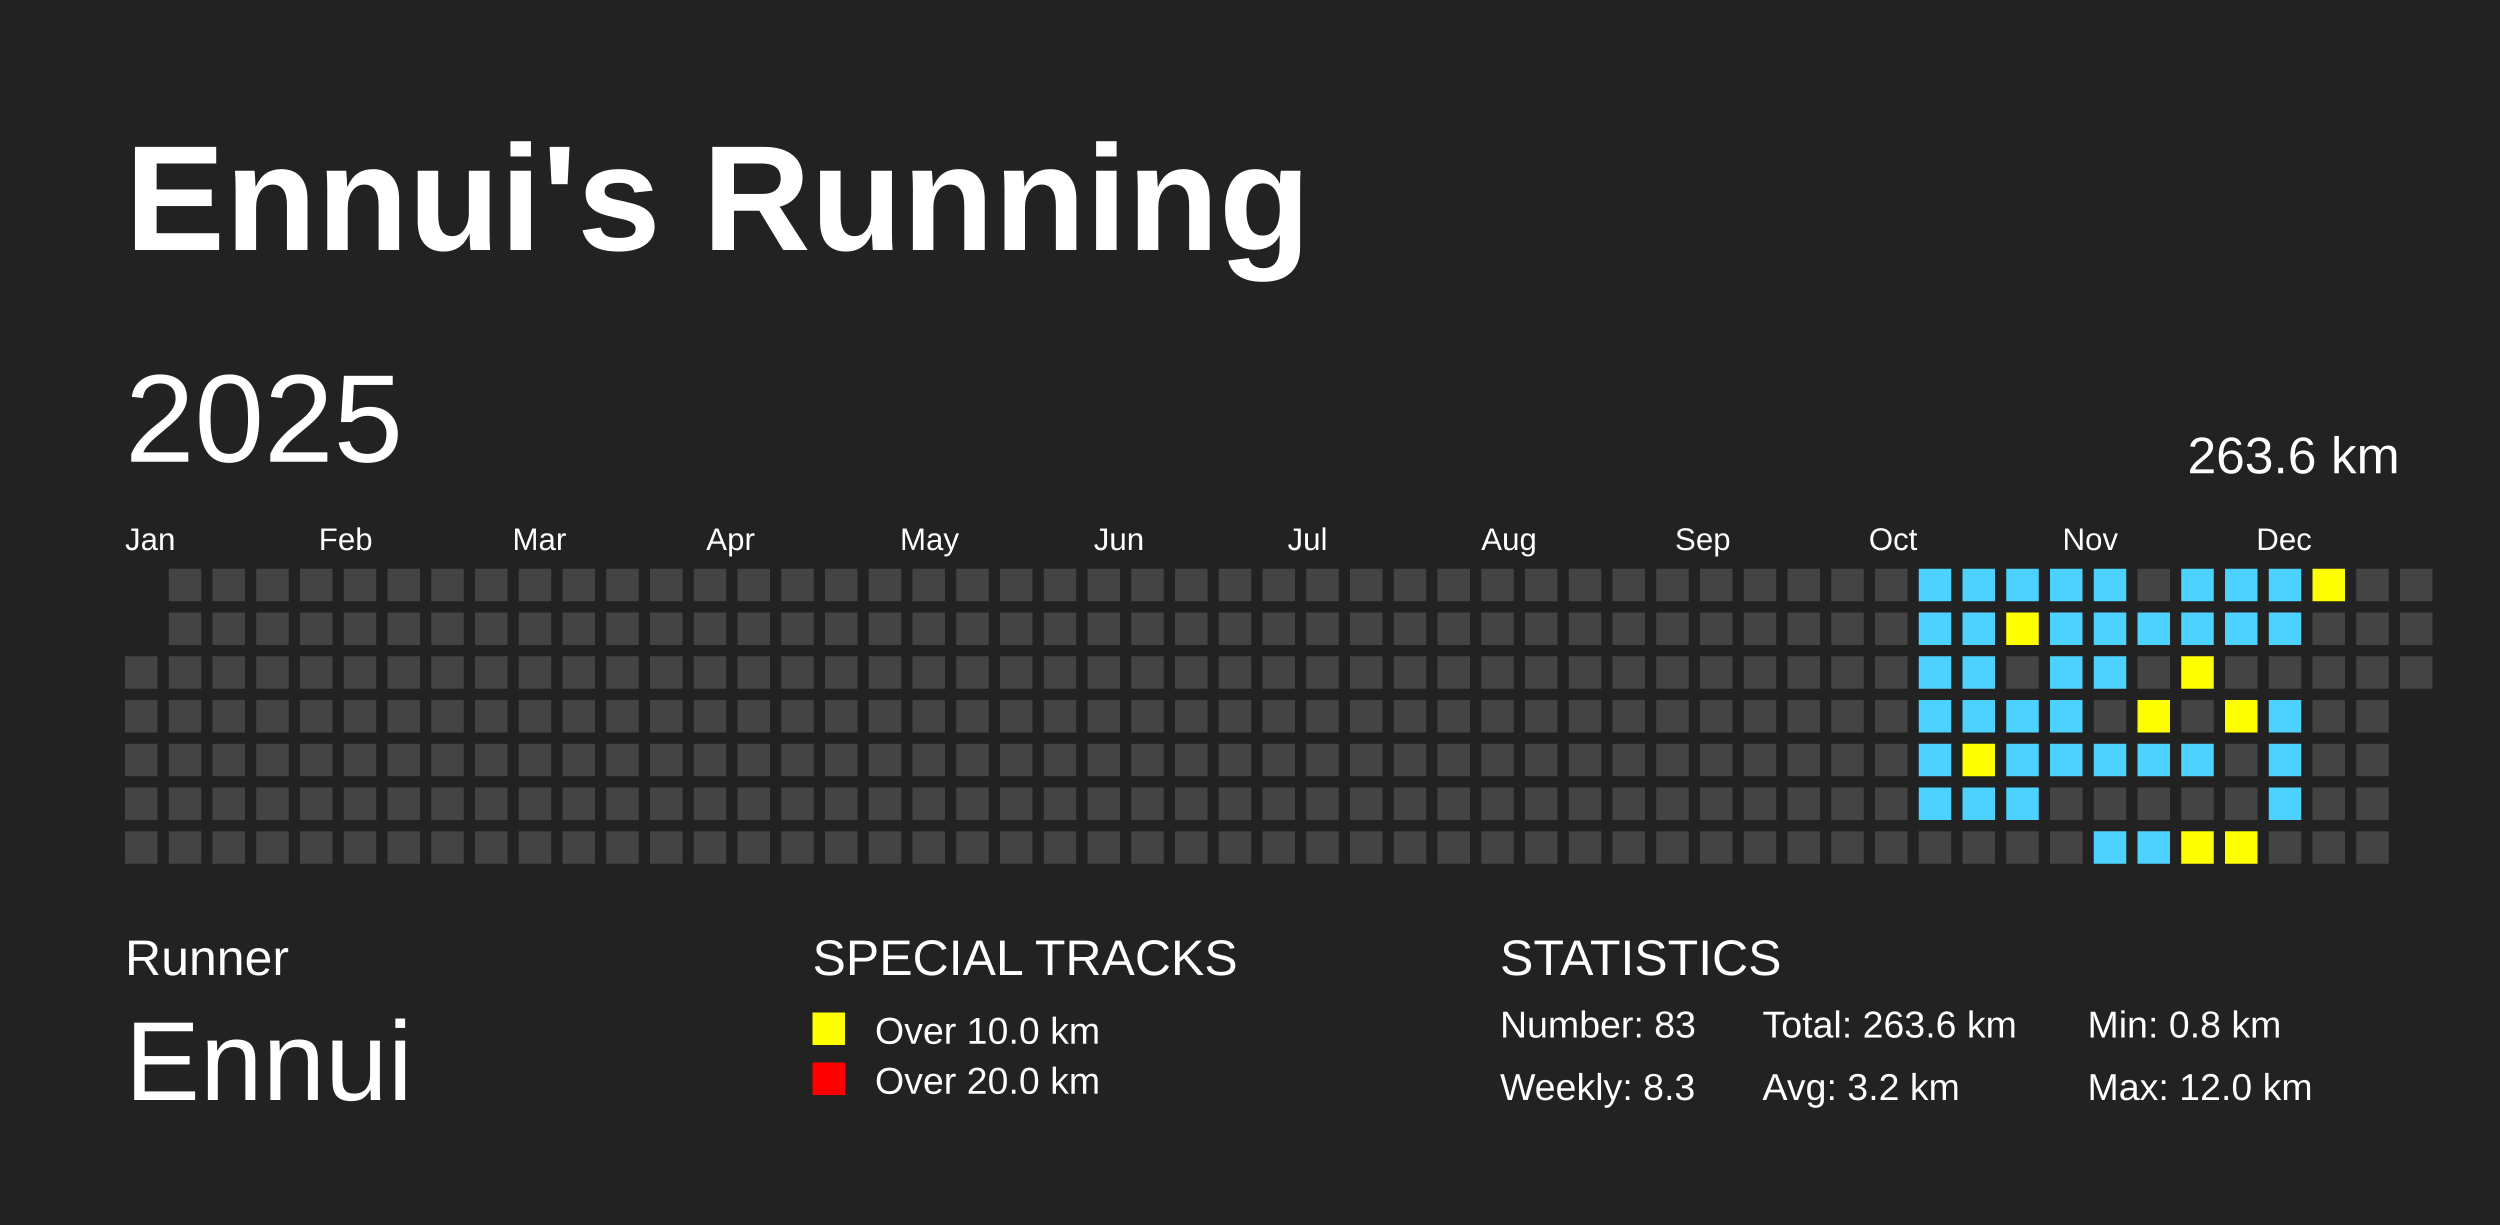
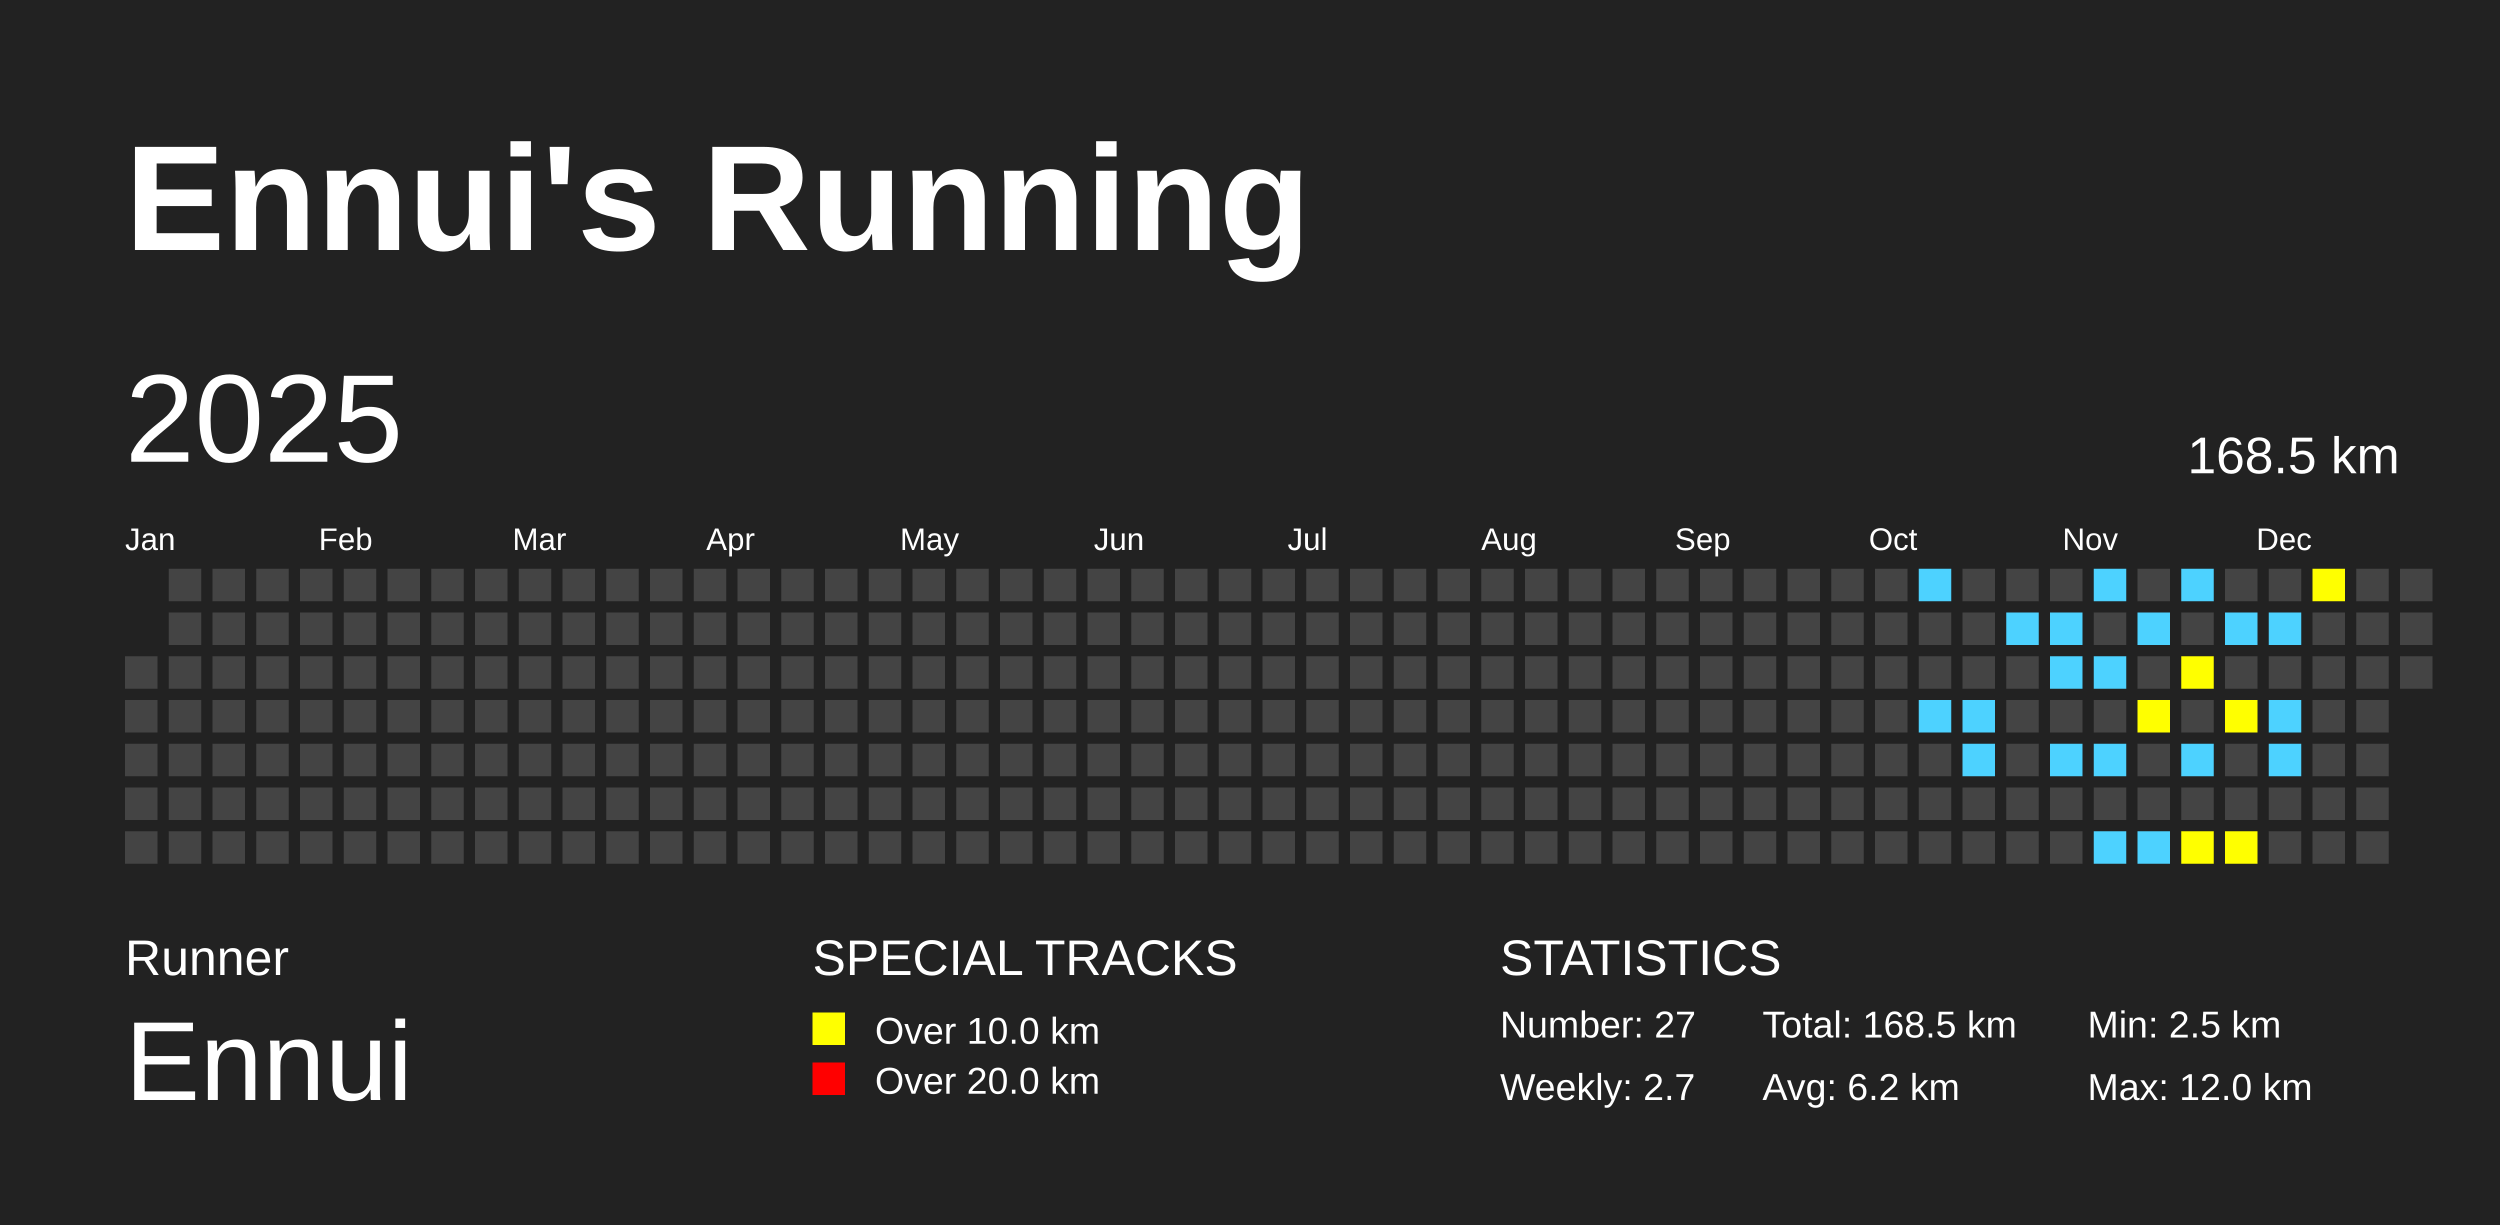
<svg xmlns="http://www.w3.org/2000/svg" baseProfile="full" height="98mm" version="1.1" viewBox="0,0,200,98" width="200mm">
  <defs />
  <rect fill="#222222" height="98" width="200" x="0" y="0" />
  <text fill="#FFFFFF" style="font-size:12px; font-family:Arial; font-weight:bold;" x="10" y="20">Ennui's Running</text>
  <text fill="#FFFFFF" style="font-size:4px; font-family:Arial" x="10" y="78">Runner</text>
  <text fill="#FFFFFF" style="font-size:9px; font-family:Arial" x="10" y="88">Ennui</text>
  <text fill="#FFFFFF" style="font-size:4px; font-family:Arial" x="65" y="78">SPECIAL TRACKS</text>
  <rect fill="yellow" height="2.6" width="2.6" x="65" y="81" />
  <text fill="#FFFFFF" style="font-size:3px; font-family:Arial" x="70" y="83.5">Over 10.0 km</text>
  <rect fill="red" height="2.6" width="2.6" x="65" y="85" />
  <text fill="#FFFFFF" style="font-size:3px; font-family:Arial" x="70" y="87.5">Over 20.0 km</text>
  <text fill="#FFFFFF" style="font-size:4px; font-family:Arial" x="120" y="78">STATISTICS</text>
-   <text fill="#FFFFFF" style="font-size:3px; font-family:Arial" x="120" y="83">Number: 83</text>
-   <text fill="#FFFFFF" style="font-size:3px; font-family:Arial" x="120" y="88">Weekly: 8.3</text>
-   <text fill="#FFFFFF" style="font-size:3px; font-family:Arial" x="141" y="83">Total: 263.6 km</text>
-   <text fill="#FFFFFF" style="font-size:3px; font-family:Arial" x="141" y="88">Avg: 3.2 km</text>
-   <text fill="#FFFFFF" style="font-size:3px; font-family:Arial" x="167" y="83">Min: 0.8 km</text>
+   <text fill="#FFFFFF" style="font-size:3px; font-family:Arial" x="120" y="83">Number: 27</text>
+   <text fill="#FFFFFF" style="font-size:3px; font-family:Arial" x="120" y="88">Weekly: 2.7</text>
+   <text fill="#FFFFFF" style="font-size:3px; font-family:Arial" x="141" y="83">Total: 168.5 km</text>
+   <text fill="#FFFFFF" style="font-size:3px; font-family:Arial" x="141" y="88">Avg: 6.2 km</text>
+   <text fill="#FFFFFF" style="font-size:3px; font-family:Arial" x="167" y="83">Min: 2.5 km</text>
  <text fill="#FFFFFF" style="font-size:3px; font-family:Arial" x="167" y="88">Max: 12.0 km</text>
  <text dominant-baseline="hanging" fill="#FFFFFF" style="font-size:10.0px; font-family:Arial;" x="10" y="30">2025</text>
-   <text dominant-baseline="hanging" fill="#FFFFFF" style="font-size:4.125px; font-family:Arial;" x="175" y="35">263.6 km</text>
+   <text dominant-baseline="hanging" fill="#FFFFFF" style="font-size:4.125px; font-family:Arial;" x="175" y="35">168.5 km</text>
  <text fill="#FFFFFF" style="font-size:2.5px; font-family:Arial" x="10.0" y="44">Jan</text>
  <text fill="#FFFFFF" style="font-size:2.5px; font-family:Arial" x="25.5" y="44">Feb</text>
  <text fill="#FFFFFF" style="font-size:2.5px; font-family:Arial" x="41.0" y="44">Mar</text>
  <text fill="#FFFFFF" style="font-size:2.5px; font-family:Arial" x="56.5" y="44">Apr</text>
  <text fill="#FFFFFF" style="font-size:2.5px; font-family:Arial" x="72.0" y="44">May</text>
  <text fill="#FFFFFF" style="font-size:2.5px; font-family:Arial" x="87.5" y="44">Jun</text>
  <text fill="#FFFFFF" style="font-size:2.5px; font-family:Arial" x="103.0" y="44">Jul</text>
  <text fill="#FFFFFF" style="font-size:2.5px; font-family:Arial" x="118.5" y="44">Aug</text>
  <text fill="#FFFFFF" style="font-size:2.5px; font-family:Arial" x="134.0" y="44">Sep</text>
  <text fill="#FFFFFF" style="font-size:2.5px; font-family:Arial" x="149.5" y="44">Oct</text>
  <text fill="#FFFFFF" style="font-size:2.5px; font-family:Arial" x="165.0" y="44">Nov</text>
  <text fill="#FFFFFF" style="font-size:2.5px; font-family:Arial" x="180.5" y="44">Dec</text>
  <rect fill="#444444" height="2.6" width="2.6" x="10.0" y="52.5" />
  <rect fill="#444444" height="2.6" width="2.6" x="10.0" y="56.0" />
  <rect fill="#444444" height="2.6" width="2.6" x="10.0" y="59.5" />
  <rect fill="#444444" height="2.6" width="2.6" x="10.0" y="63.0" />
  <rect fill="#444444" height="2.6" width="2.6" x="10.0" y="66.5" />
  <rect fill="#444444" height="2.6" width="2.6" x="13.5" y="45.5" />
  <rect fill="#444444" height="2.6" width="2.6" x="13.5" y="49.0" />
  <rect fill="#444444" height="2.6" width="2.6" x="13.5" y="52.5" />
  <rect fill="#444444" height="2.6" width="2.6" x="13.5" y="56.0" />
  <rect fill="#444444" height="2.6" width="2.6" x="13.5" y="59.5" />
  <rect fill="#444444" height="2.6" width="2.6" x="13.5" y="63.0" />
  <rect fill="#444444" height="2.6" width="2.6" x="13.5" y="66.5" />
  <rect fill="#444444" height="2.6" width="2.6" x="17.0" y="45.5" />
  <rect fill="#444444" height="2.6" width="2.6" x="17.0" y="49.0" />
  <rect fill="#444444" height="2.6" width="2.6" x="17.0" y="52.5" />
  <rect fill="#444444" height="2.6" width="2.6" x="17.0" y="56.0" />
  <rect fill="#444444" height="2.6" width="2.6" x="17.0" y="59.5" />
  <rect fill="#444444" height="2.6" width="2.6" x="17.0" y="63.0" />
  <rect fill="#444444" height="2.6" width="2.6" x="17.0" y="66.5" />
  <rect fill="#444444" height="2.6" width="2.6" x="20.5" y="45.5" />
  <rect fill="#444444" height="2.6" width="2.6" x="20.5" y="49.0" />
  <rect fill="#444444" height="2.6" width="2.6" x="20.5" y="52.5" />
  <rect fill="#444444" height="2.6" width="2.6" x="20.5" y="56.0" />
  <rect fill="#444444" height="2.6" width="2.6" x="20.5" y="59.5" />
  <rect fill="#444444" height="2.6" width="2.6" x="20.5" y="63.0" />
  <rect fill="#444444" height="2.6" width="2.6" x="20.5" y="66.5" />
  <rect fill="#444444" height="2.6" width="2.6" x="24.0" y="45.5" />
  <rect fill="#444444" height="2.6" width="2.6" x="24.0" y="49.0" />
  <rect fill="#444444" height="2.6" width="2.6" x="24.0" y="52.5" />
  <rect fill="#444444" height="2.6" width="2.6" x="24.0" y="56.0" />
  <rect fill="#444444" height="2.6" width="2.6" x="24.0" y="59.5" />
  <rect fill="#444444" height="2.6" width="2.6" x="24.0" y="63.0" />
  <rect fill="#444444" height="2.6" width="2.6" x="24.0" y="66.5" />
  <rect fill="#444444" height="2.6" width="2.6" x="27.5" y="45.5" />
  <rect fill="#444444" height="2.6" width="2.6" x="27.5" y="49.0" />
  <rect fill="#444444" height="2.6" width="2.6" x="27.5" y="52.5" />
  <rect fill="#444444" height="2.6" width="2.6" x="27.5" y="56.0" />
  <rect fill="#444444" height="2.6" width="2.6" x="27.5" y="59.5" />
  <rect fill="#444444" height="2.6" width="2.6" x="27.5" y="63.0" />
  <rect fill="#444444" height="2.6" width="2.6" x="27.5" y="66.5" />
  <rect fill="#444444" height="2.6" width="2.6" x="31.0" y="45.5" />
  <rect fill="#444444" height="2.6" width="2.6" x="31.0" y="49.0" />
  <rect fill="#444444" height="2.6" width="2.6" x="31.0" y="52.5" />
  <rect fill="#444444" height="2.6" width="2.6" x="31.0" y="56.0" />
  <rect fill="#444444" height="2.6" width="2.6" x="31.0" y="59.5" />
  <rect fill="#444444" height="2.6" width="2.6" x="31.0" y="63.0" />
  <rect fill="#444444" height="2.6" width="2.6" x="31.0" y="66.5" />
  <rect fill="#444444" height="2.6" width="2.6" x="34.5" y="45.5" />
  <rect fill="#444444" height="2.6" width="2.6" x="34.5" y="49.0" />
  <rect fill="#444444" height="2.6" width="2.6" x="34.5" y="52.5" />
  <rect fill="#444444" height="2.6" width="2.6" x="34.5" y="56.0" />
  <rect fill="#444444" height="2.6" width="2.6" x="34.5" y="59.5" />
  <rect fill="#444444" height="2.6" width="2.6" x="34.5" y="63.0" />
  <rect fill="#444444" height="2.6" width="2.6" x="34.5" y="66.5" />
  <rect fill="#444444" height="2.6" width="2.6" x="38.0" y="45.5" />
  <rect fill="#444444" height="2.6" width="2.6" x="38.0" y="49.0" />
  <rect fill="#444444" height="2.6" width="2.6" x="38.0" y="52.5" />
  <rect fill="#444444" height="2.6" width="2.6" x="38.0" y="56.0" />
  <rect fill="#444444" height="2.6" width="2.6" x="38.0" y="59.5" />
  <rect fill="#444444" height="2.6" width="2.6" x="38.0" y="63.0" />
  <rect fill="#444444" height="2.6" width="2.6" x="38.0" y="66.5" />
  <rect fill="#444444" height="2.6" width="2.6" x="41.5" y="45.5" />
  <rect fill="#444444" height="2.6" width="2.6" x="41.5" y="49.0" />
  <rect fill="#444444" height="2.6" width="2.6" x="41.5" y="52.5" />
  <rect fill="#444444" height="2.6" width="2.6" x="41.5" y="56.0" />
  <rect fill="#444444" height="2.6" width="2.6" x="41.5" y="59.5" />
  <rect fill="#444444" height="2.6" width="2.6" x="41.5" y="63.0" />
  <rect fill="#444444" height="2.6" width="2.6" x="41.5" y="66.5" />
  <rect fill="#444444" height="2.6" width="2.6" x="45.0" y="45.5" />
  <rect fill="#444444" height="2.6" width="2.6" x="45.0" y="49.0" />
  <rect fill="#444444" height="2.6" width="2.6" x="45.0" y="52.5" />
  <rect fill="#444444" height="2.6" width="2.6" x="45.0" y="56.0" />
  <rect fill="#444444" height="2.6" width="2.6" x="45.0" y="59.5" />
  <rect fill="#444444" height="2.6" width="2.6" x="45.0" y="63.0" />
  <rect fill="#444444" height="2.6" width="2.6" x="45.0" y="66.5" />
  <rect fill="#444444" height="2.6" width="2.6" x="48.5" y="45.5" />
  <rect fill="#444444" height="2.6" width="2.6" x="48.5" y="49.0" />
  <rect fill="#444444" height="2.6" width="2.6" x="48.5" y="52.5" />
  <rect fill="#444444" height="2.6" width="2.6" x="48.5" y="56.0" />
  <rect fill="#444444" height="2.6" width="2.6" x="48.5" y="59.5" />
  <rect fill="#444444" height="2.6" width="2.6" x="48.5" y="63.0" />
  <rect fill="#444444" height="2.6" width="2.6" x="48.5" y="66.5" />
  <rect fill="#444444" height="2.6" width="2.6" x="52.0" y="45.5" />
  <rect fill="#444444" height="2.6" width="2.6" x="52.0" y="49.0" />
  <rect fill="#444444" height="2.6" width="2.6" x="52.0" y="52.5" />
  <rect fill="#444444" height="2.6" width="2.6" x="52.0" y="56.0" />
  <rect fill="#444444" height="2.6" width="2.6" x="52.0" y="59.5" />
  <rect fill="#444444" height="2.6" width="2.6" x="52.0" y="63.0" />
  <rect fill="#444444" height="2.6" width="2.6" x="52.0" y="66.5" />
  <rect fill="#444444" height="2.6" width="2.6" x="55.5" y="45.5" />
  <rect fill="#444444" height="2.6" width="2.6" x="55.5" y="49.0" />
  <rect fill="#444444" height="2.6" width="2.6" x="55.5" y="52.5" />
  <rect fill="#444444" height="2.6" width="2.6" x="55.5" y="56.0" />
  <rect fill="#444444" height="2.6" width="2.6" x="55.5" y="59.5" />
  <rect fill="#444444" height="2.6" width="2.6" x="55.5" y="63.0" />
  <rect fill="#444444" height="2.6" width="2.6" x="55.5" y="66.5" />
  <rect fill="#444444" height="2.6" width="2.6" x="59.0" y="45.5" />
  <rect fill="#444444" height="2.6" width="2.6" x="59.0" y="49.0" />
  <rect fill="#444444" height="2.6" width="2.6" x="59.0" y="52.5" />
  <rect fill="#444444" height="2.6" width="2.6" x="59.0" y="56.0" />
  <rect fill="#444444" height="2.6" width="2.6" x="59.0" y="59.5" />
  <rect fill="#444444" height="2.6" width="2.6" x="59.0" y="63.0" />
  <rect fill="#444444" height="2.6" width="2.6" x="59.0" y="66.5" />
  <rect fill="#444444" height="2.6" width="2.6" x="62.5" y="45.5" />
  <rect fill="#444444" height="2.6" width="2.6" x="62.5" y="49.0" />
  <rect fill="#444444" height="2.6" width="2.6" x="62.5" y="52.5" />
  <rect fill="#444444" height="2.6" width="2.6" x="62.5" y="56.0" />
  <rect fill="#444444" height="2.6" width="2.6" x="62.5" y="59.5" />
  <rect fill="#444444" height="2.6" width="2.6" x="62.5" y="63.0" />
  <rect fill="#444444" height="2.6" width="2.6" x="62.5" y="66.5" />
  <rect fill="#444444" height="2.6" width="2.6" x="66.0" y="45.5" />
  <rect fill="#444444" height="2.6" width="2.6" x="66.0" y="49.0" />
  <rect fill="#444444" height="2.6" width="2.6" x="66.0" y="52.5" />
  <rect fill="#444444" height="2.6" width="2.6" x="66.0" y="56.0" />
  <rect fill="#444444" height="2.6" width="2.6" x="66.0" y="59.5" />
  <rect fill="#444444" height="2.6" width="2.6" x="66.0" y="63.0" />
  <rect fill="#444444" height="2.6" width="2.6" x="66.0" y="66.5" />
  <rect fill="#444444" height="2.6" width="2.6" x="69.5" y="45.5" />
  <rect fill="#444444" height="2.6" width="2.6" x="69.5" y="49.0" />
  <rect fill="#444444" height="2.6" width="2.6" x="69.5" y="52.5" />
  <rect fill="#444444" height="2.6" width="2.6" x="69.5" y="56.0" />
  <rect fill="#444444" height="2.6" width="2.6" x="69.5" y="59.5" />
  <rect fill="#444444" height="2.6" width="2.6" x="69.5" y="63.0" />
  <rect fill="#444444" height="2.6" width="2.6" x="69.5" y="66.5" />
  <rect fill="#444444" height="2.6" width="2.6" x="73.0" y="45.5" />
  <rect fill="#444444" height="2.6" width="2.6" x="73.0" y="49.0" />
  <rect fill="#444444" height="2.6" width="2.6" x="73.0" y="52.5" />
  <rect fill="#444444" height="2.6" width="2.6" x="73.0" y="56.0" />
  <rect fill="#444444" height="2.6" width="2.6" x="73.0" y="59.5" />
  <rect fill="#444444" height="2.6" width="2.6" x="73.0" y="63.0" />
  <rect fill="#444444" height="2.6" width="2.6" x="73.0" y="66.5" />
  <rect fill="#444444" height="2.6" width="2.6" x="76.5" y="45.5" />
  <rect fill="#444444" height="2.6" width="2.6" x="76.5" y="49.0" />
  <rect fill="#444444" height="2.6" width="2.6" x="76.5" y="52.5" />
  <rect fill="#444444" height="2.6" width="2.6" x="76.5" y="56.0" />
  <rect fill="#444444" height="2.6" width="2.6" x="76.5" y="59.5" />
  <rect fill="#444444" height="2.6" width="2.6" x="76.5" y="63.0" />
  <rect fill="#444444" height="2.6" width="2.6" x="76.5" y="66.5" />
  <rect fill="#444444" height="2.6" width="2.6" x="80.0" y="45.5" />
  <rect fill="#444444" height="2.6" width="2.6" x="80.0" y="49.0" />
  <rect fill="#444444" height="2.6" width="2.6" x="80.0" y="52.5" />
  <rect fill="#444444" height="2.6" width="2.6" x="80.0" y="56.0" />
  <rect fill="#444444" height="2.6" width="2.6" x="80.0" y="59.5" />
  <rect fill="#444444" height="2.6" width="2.6" x="80.0" y="63.0" />
  <rect fill="#444444" height="2.6" width="2.6" x="80.0" y="66.5" />
  <rect fill="#444444" height="2.6" width="2.6" x="83.5" y="45.5" />
  <rect fill="#444444" height="2.6" width="2.6" x="83.5" y="49.0" />
  <rect fill="#444444" height="2.6" width="2.6" x="83.5" y="52.5" />
  <rect fill="#444444" height="2.6" width="2.6" x="83.5" y="56.0" />
  <rect fill="#444444" height="2.6" width="2.6" x="83.5" y="59.5" />
  <rect fill="#444444" height="2.6" width="2.6" x="83.5" y="63.0" />
  <rect fill="#444444" height="2.6" width="2.6" x="83.5" y="66.5" />
  <rect fill="#444444" height="2.6" width="2.6" x="87.0" y="45.5" />
  <rect fill="#444444" height="2.6" width="2.6" x="87.0" y="49.0" />
  <rect fill="#444444" height="2.6" width="2.6" x="87.0" y="52.5" />
  <rect fill="#444444" height="2.6" width="2.6" x="87.0" y="56.0" />
  <rect fill="#444444" height="2.6" width="2.6" x="87.0" y="59.5" />
  <rect fill="#444444" height="2.6" width="2.6" x="87.0" y="63.0" />
  <rect fill="#444444" height="2.6" width="2.6" x="87.0" y="66.5" />
  <rect fill="#444444" height="2.6" width="2.6" x="90.5" y="45.5" />
  <rect fill="#444444" height="2.6" width="2.6" x="90.5" y="49.0" />
  <rect fill="#444444" height="2.6" width="2.6" x="90.5" y="52.5" />
  <rect fill="#444444" height="2.6" width="2.6" x="90.5" y="56.0" />
  <rect fill="#444444" height="2.6" width="2.6" x="90.5" y="59.5" />
  <rect fill="#444444" height="2.6" width="2.6" x="90.5" y="63.0" />
  <rect fill="#444444" height="2.6" width="2.6" x="90.5" y="66.5" />
  <rect fill="#444444" height="2.6" width="2.6" x="94.0" y="45.5" />
  <rect fill="#444444" height="2.6" width="2.6" x="94.0" y="49.0" />
  <rect fill="#444444" height="2.6" width="2.6" x="94.0" y="52.5" />
  <rect fill="#444444" height="2.6" width="2.6" x="94.0" y="56.0" />
  <rect fill="#444444" height="2.6" width="2.6" x="94.0" y="59.5" />
  <rect fill="#444444" height="2.6" width="2.6" x="94.0" y="63.0" />
  <rect fill="#444444" height="2.6" width="2.6" x="94.0" y="66.5" />
  <rect fill="#444444" height="2.6" width="2.6" x="97.5" y="45.5" />
  <rect fill="#444444" height="2.6" width="2.6" x="97.5" y="49.0" />
  <rect fill="#444444" height="2.6" width="2.6" x="97.5" y="52.5" />
  <rect fill="#444444" height="2.6" width="2.6" x="97.5" y="56.0" />
  <rect fill="#444444" height="2.6" width="2.6" x="97.5" y="59.5" />
  <rect fill="#444444" height="2.6" width="2.6" x="97.5" y="63.0" />
  <rect fill="#444444" height="2.6" width="2.6" x="97.5" y="66.5" />
  <rect fill="#444444" height="2.6" width="2.6" x="101.0" y="45.5" />
  <rect fill="#444444" height="2.6" width="2.6" x="101.0" y="49.0" />
  <rect fill="#444444" height="2.6" width="2.6" x="101.0" y="52.5" />
  <rect fill="#444444" height="2.6" width="2.6" x="101.0" y="56.0" />
  <rect fill="#444444" height="2.6" width="2.6" x="101.0" y="59.5" />
  <rect fill="#444444" height="2.6" width="2.6" x="101.0" y="63.0" />
  <rect fill="#444444" height="2.6" width="2.6" x="101.0" y="66.5" />
  <rect fill="#444444" height="2.6" width="2.6" x="104.5" y="45.5" />
  <rect fill="#444444" height="2.6" width="2.6" x="104.5" y="49.0" />
  <rect fill="#444444" height="2.6" width="2.6" x="104.5" y="52.5" />
  <rect fill="#444444" height="2.6" width="2.6" x="104.5" y="56.0" />
  <rect fill="#444444" height="2.6" width="2.6" x="104.5" y="59.5" />
  <rect fill="#444444" height="2.6" width="2.6" x="104.5" y="63.0" />
  <rect fill="#444444" height="2.6" width="2.6" x="104.5" y="66.5" />
  <rect fill="#444444" height="2.6" width="2.6" x="108.0" y="45.5" />
  <rect fill="#444444" height="2.6" width="2.6" x="108.0" y="49.0" />
  <rect fill="#444444" height="2.6" width="2.6" x="108.0" y="52.5" />
  <rect fill="#444444" height="2.6" width="2.6" x="108.0" y="56.0" />
  <rect fill="#444444" height="2.6" width="2.6" x="108.0" y="59.5" />
  <rect fill="#444444" height="2.6" width="2.6" x="108.0" y="63.0" />
  <rect fill="#444444" height="2.6" width="2.6" x="108.0" y="66.5" />
  <rect fill="#444444" height="2.6" width="2.6" x="111.5" y="45.5" />
  <rect fill="#444444" height="2.6" width="2.6" x="111.5" y="49.0" />
  <rect fill="#444444" height="2.6" width="2.6" x="111.5" y="52.5" />
  <rect fill="#444444" height="2.6" width="2.6" x="111.5" y="56.0" />
  <rect fill="#444444" height="2.6" width="2.6" x="111.5" y="59.5" />
  <rect fill="#444444" height="2.6" width="2.6" x="111.5" y="63.0" />
  <rect fill="#444444" height="2.6" width="2.6" x="111.5" y="66.5" />
  <rect fill="#444444" height="2.6" width="2.6" x="115.0" y="45.5" />
  <rect fill="#444444" height="2.6" width="2.6" x="115.0" y="49.0" />
  <rect fill="#444444" height="2.6" width="2.6" x="115.0" y="52.5" />
  <rect fill="#444444" height="2.6" width="2.6" x="115.0" y="56.0" />
  <rect fill="#444444" height="2.6" width="2.6" x="115.0" y="59.5" />
  <rect fill="#444444" height="2.6" width="2.6" x="115.0" y="63.0" />
  <rect fill="#444444" height="2.6" width="2.6" x="115.0" y="66.5" />
  <rect fill="#444444" height="2.6" width="2.6" x="118.5" y="45.5" />
  <rect fill="#444444" height="2.6" width="2.6" x="118.5" y="49.0" />
  <rect fill="#444444" height="2.6" width="2.6" x="118.5" y="52.5" />
  <rect fill="#444444" height="2.6" width="2.6" x="118.5" y="56.0" />
  <rect fill="#444444" height="2.6" width="2.6" x="118.5" y="59.5" />
  <rect fill="#444444" height="2.6" width="2.6" x="118.5" y="63.0" />
  <rect fill="#444444" height="2.6" width="2.6" x="118.5" y="66.5" />
  <rect fill="#444444" height="2.6" width="2.6" x="122.0" y="45.5" />
  <rect fill="#444444" height="2.6" width="2.6" x="122.0" y="49.0" />
  <rect fill="#444444" height="2.6" width="2.6" x="122.0" y="52.5" />
  <rect fill="#444444" height="2.6" width="2.6" x="122.0" y="56.0" />
  <rect fill="#444444" height="2.6" width="2.6" x="122.0" y="59.5" />
  <rect fill="#444444" height="2.6" width="2.6" x="122.0" y="63.0" />
  <rect fill="#444444" height="2.6" width="2.6" x="122.0" y="66.5" />
  <rect fill="#444444" height="2.6" width="2.6" x="125.5" y="45.5" />
  <rect fill="#444444" height="2.6" width="2.6" x="125.5" y="49.0" />
  <rect fill="#444444" height="2.6" width="2.6" x="125.5" y="52.5" />
  <rect fill="#444444" height="2.6" width="2.6" x="125.5" y="56.0" />
  <rect fill="#444444" height="2.6" width="2.6" x="125.5" y="59.5" />
  <rect fill="#444444" height="2.6" width="2.6" x="125.5" y="63.0" />
  <rect fill="#444444" height="2.6" width="2.6" x="125.5" y="66.5" />
  <rect fill="#444444" height="2.6" width="2.6" x="129.0" y="45.5" />
  <rect fill="#444444" height="2.6" width="2.6" x="129.0" y="49.0" />
  <rect fill="#444444" height="2.6" width="2.6" x="129.0" y="52.5" />
  <rect fill="#444444" height="2.6" width="2.6" x="129.0" y="56.0" />
  <rect fill="#444444" height="2.6" width="2.6" x="129.0" y="59.5" />
  <rect fill="#444444" height="2.6" width="2.6" x="129.0" y="63.0" />
  <rect fill="#444444" height="2.6" width="2.6" x="129.0" y="66.5" />
  <rect fill="#444444" height="2.6" width="2.6" x="132.5" y="45.5" />
  <rect fill="#444444" height="2.6" width="2.6" x="132.5" y="49.0" />
  <rect fill="#444444" height="2.6" width="2.6" x="132.5" y="52.5" />
  <rect fill="#444444" height="2.6" width="2.6" x="132.5" y="56.0" />
  <rect fill="#444444" height="2.6" width="2.6" x="132.5" y="59.5" />
  <rect fill="#444444" height="2.6" width="2.6" x="132.5" y="63.0" />
  <rect fill="#444444" height="2.6" width="2.6" x="132.5" y="66.5" />
  <rect fill="#444444" height="2.6" width="2.6" x="136.0" y="45.5" />
  <rect fill="#444444" height="2.6" width="2.6" x="136.0" y="49.0" />
  <rect fill="#444444" height="2.6" width="2.6" x="136.0" y="52.5" />
  <rect fill="#444444" height="2.6" width="2.6" x="136.0" y="56.0" />
  <rect fill="#444444" height="2.6" width="2.6" x="136.0" y="59.5" />
  <rect fill="#444444" height="2.6" width="2.6" x="136.0" y="63.0" />
  <rect fill="#444444" height="2.6" width="2.6" x="136.0" y="66.5" />
  <rect fill="#444444" height="2.6" width="2.6" x="139.5" y="45.5" />
  <rect fill="#444444" height="2.6" width="2.6" x="139.5" y="49.0" />
  <rect fill="#444444" height="2.6" width="2.6" x="139.5" y="52.5" />
  <rect fill="#444444" height="2.6" width="2.6" x="139.5" y="56.0" />
  <rect fill="#444444" height="2.6" width="2.6" x="139.5" y="59.5" />
  <rect fill="#444444" height="2.6" width="2.6" x="139.5" y="63.0" />
  <rect fill="#444444" height="2.6" width="2.6" x="139.5" y="66.5" />
  <rect fill="#444444" height="2.6" width="2.6" x="143.0" y="45.5" />
  <rect fill="#444444" height="2.6" width="2.6" x="143.0" y="49.0" />
  <rect fill="#444444" height="2.6" width="2.6" x="143.0" y="52.5" />
  <rect fill="#444444" height="2.6" width="2.6" x="143.0" y="56.0" />
  <rect fill="#444444" height="2.6" width="2.6" x="143.0" y="59.5" />
  <rect fill="#444444" height="2.6" width="2.6" x="143.0" y="63.0" />
  <rect fill="#444444" height="2.6" width="2.6" x="143.0" y="66.5" />
  <rect fill="#444444" height="2.6" width="2.6" x="146.5" y="45.5" />
  <rect fill="#444444" height="2.6" width="2.6" x="146.5" y="49.0" />
  <rect fill="#444444" height="2.6" width="2.6" x="146.5" y="52.5" />
  <rect fill="#444444" height="2.6" width="2.6" x="146.5" y="56.0" />
  <rect fill="#444444" height="2.6" width="2.6" x="146.5" y="59.5" />
  <rect fill="#444444" height="2.6" width="2.6" x="146.5" y="63.0" />
  <rect fill="#444444" height="2.6" width="2.6" x="146.5" y="66.5" />
  <rect fill="#444444" height="2.6" width="2.6" x="150.0" y="45.5" />
  <rect fill="#444444" height="2.6" width="2.6" x="150.0" y="49.0" />
  <rect fill="#444444" height="2.6" width="2.6" x="150.0" y="52.5" />
  <rect fill="#444444" height="2.6" width="2.6" x="150.0" y="56.0" />
  <rect fill="#444444" height="2.6" width="2.6" x="150.0" y="59.5" />
  <rect fill="#444444" height="2.6" width="2.6" x="150.0" y="63.0" />
  <rect fill="#444444" height="2.6" width="2.6" x="150.0" y="66.5" />
  <rect fill="#4DD2FF" height="2.6" width="2.6" x="153.5" y="45.5" />
-   <rect fill="#4DD2FF" height="2.6" width="2.6" x="153.5" y="49.0" />
-   <rect fill="#4DD2FF" height="2.6" width="2.6" x="153.5" y="52.5" />
+   <rect fill="#444444" height="2.6" width="2.6" x="153.5" y="49.0" />
+   <rect fill="#444444" height="2.6" width="2.6" x="153.5" y="52.5" />
  <rect fill="#4DD2FF" height="2.6" width="2.6" x="153.5" y="56.0" />
-   <rect fill="#4DD2FF" height="2.6" width="2.6" x="153.5" y="59.5" />
-   <rect fill="#4DD2FF" height="2.6" width="2.6" x="153.5" y="63.0" />
+   <rect fill="#444444" height="2.6" width="2.6" x="153.5" y="59.5" />
+   <rect fill="#444444" height="2.6" width="2.6" x="153.5" y="63.0" />
  <rect fill="#444444" height="2.6" width="2.6" x="153.5" y="66.5" />
-   <rect fill="#4DD2FF" height="2.6" width="2.6" x="157.0" y="45.5" />
-   <rect fill="#4DD2FF" height="2.6" width="2.6" x="157.0" y="49.0" />
-   <rect fill="#4DD2FF" height="2.6" width="2.6" x="157.0" y="52.5" />
+   <rect fill="#444444" height="2.6" width="2.6" x="157.0" y="45.5" />
+   <rect fill="#444444" height="2.6" width="2.6" x="157.0" y="49.0" />
+   <rect fill="#444444" height="2.6" width="2.6" x="157.0" y="52.5" />
  <rect fill="#4DD2FF" height="2.6" width="2.6" x="157.0" y="56.0" />
-   <rect fill="yellow" height="2.6" width="2.6" x="157.0" y="59.5" />
-   <rect fill="#4DD2FF" height="2.6" width="2.6" x="157.0" y="63.0" />
+   <rect fill="#4DD2FF" height="2.6" width="2.6" x="157.0" y="59.5" />
+   <rect fill="#444444" height="2.6" width="2.6" x="157.0" y="63.0" />
  <rect fill="#444444" height="2.6" width="2.6" x="157.0" y="66.5" />
-   <rect fill="#4DD2FF" height="2.6" width="2.6" x="160.5" y="45.5" />
-   <rect fill="yellow" height="2.6" width="2.6" x="160.5" y="49.0" />
+   <rect fill="#444444" height="2.6" width="2.6" x="160.5" y="45.5" />
+   <rect fill="#4DD2FF" height="2.6" width="2.6" x="160.5" y="49.0" />
  <rect fill="#444444" height="2.6" width="2.6" x="160.5" y="52.5" />
-   <rect fill="#4DD2FF" height="2.6" width="2.6" x="160.5" y="56.0" />
-   <rect fill="#4DD2FF" height="2.6" width="2.6" x="160.5" y="59.5" />
-   <rect fill="#4DD2FF" height="2.6" width="2.6" x="160.5" y="63.0" />
+   <rect fill="#444444" height="2.6" width="2.6" x="160.5" y="56.0" />
+   <rect fill="#444444" height="2.6" width="2.6" x="160.5" y="59.5" />
+   <rect fill="#444444" height="2.6" width="2.6" x="160.5" y="63.0" />
  <rect fill="#444444" height="2.6" width="2.6" x="160.5" y="66.5" />
-   <rect fill="#4DD2FF" height="2.6" width="2.6" x="164.0" y="45.5" />
+   <rect fill="#444444" height="2.6" width="2.6" x="164.0" y="45.5" />
  <rect fill="#4DD2FF" height="2.6" width="2.6" x="164.0" y="49.0" />
  <rect fill="#4DD2FF" height="2.6" width="2.6" x="164.0" y="52.5" />
-   <rect fill="#4DD2FF" height="2.6" width="2.6" x="164.0" y="56.0" />
+   <rect fill="#444444" height="2.6" width="2.6" x="164.0" y="56.0" />
  <rect fill="#4DD2FF" height="2.6" width="2.6" x="164.0" y="59.5" />
  <rect fill="#444444" height="2.6" width="2.6" x="164.0" y="63.0" />
  <rect fill="#444444" height="2.6" width="2.6" x="164.0" y="66.5" />
  <rect fill="#4DD2FF" height="2.6" width="2.6" x="167.5" y="45.5" />
-   <rect fill="#4DD2FF" height="2.6" width="2.6" x="167.5" y="49.0" />
+   <rect fill="#444444" height="2.6" width="2.6" x="167.5" y="49.0" />
  <rect fill="#4DD2FF" height="2.6" width="2.6" x="167.5" y="52.5" />
  <rect fill="#444444" height="2.6" width="2.6" x="167.5" y="56.0" />
  <rect fill="#4DD2FF" height="2.6" width="2.6" x="167.5" y="59.5" />
  <rect fill="#444444" height="2.6" width="2.6" x="167.5" y="63.0" />
  <rect fill="#4DD2FF" height="2.6" width="2.6" x="167.5" y="66.5" />
  <rect fill="#444444" height="2.6" width="2.6" x="171.0" y="45.5" />
  <rect fill="#4DD2FF" height="2.6" width="2.6" x="171.0" y="49.0" />
  <rect fill="#444444" height="2.6" width="2.6" x="171.0" y="52.5" />
  <rect fill="yellow" height="2.6" width="2.6" x="171.0" y="56.0" />
-   <rect fill="#4DD2FF" height="2.6" width="2.6" x="171.0" y="59.5" />
+   <rect fill="#444444" height="2.6" width="2.6" x="171.0" y="59.5" />
  <rect fill="#444444" height="2.6" width="2.6" x="171.0" y="63.0" />
  <rect fill="#4DD2FF" height="2.6" width="2.6" x="171.0" y="66.5" />
  <rect fill="#4DD2FF" height="2.6" width="2.6" x="174.5" y="45.5" />
-   <rect fill="#4DD2FF" height="2.6" width="2.6" x="174.5" y="49.0" />
+   <rect fill="#444444" height="2.6" width="2.6" x="174.5" y="49.0" />
  <rect fill="yellow" height="2.6" width="2.6" x="174.5" y="52.5" />
  <rect fill="#444444" height="2.6" width="2.6" x="174.5" y="56.0" />
  <rect fill="#4DD2FF" height="2.6" width="2.6" x="174.5" y="59.5" />
  <rect fill="#444444" height="2.6" width="2.6" x="174.5" y="63.0" />
  <rect fill="yellow" height="2.6" width="2.6" x="174.5" y="66.5" />
-   <rect fill="#4DD2FF" height="2.6" width="2.6" x="178.0" y="45.5" />
+   <rect fill="#444444" height="2.6" width="2.6" x="178.0" y="45.5" />
  <rect fill="#4DD2FF" height="2.6" width="2.6" x="178.0" y="49.0" />
  <rect fill="#444444" height="2.6" width="2.6" x="178.0" y="52.5" />
  <rect fill="yellow" height="2.6" width="2.6" x="178.0" y="56.0" />
  <rect fill="#444444" height="2.6" width="2.6" x="178.0" y="59.5" />
  <rect fill="#444444" height="2.6" width="2.6" x="178.0" y="63.0" />
  <rect fill="yellow" height="2.6" width="2.6" x="178.0" y="66.5" />
-   <rect fill="#4DD2FF" height="2.6" width="2.6" x="181.5" y="45.5" />
+   <rect fill="#444444" height="2.6" width="2.6" x="181.5" y="45.5" />
  <rect fill="#4DD2FF" height="2.6" width="2.6" x="181.5" y="49.0" />
  <rect fill="#444444" height="2.6" width="2.6" x="181.5" y="52.5" />
  <rect fill="#4DD2FF" height="2.6" width="2.6" x="181.5" y="56.0" />
  <rect fill="#4DD2FF" height="2.6" width="2.6" x="181.5" y="59.5" />
-   <rect fill="#4DD2FF" height="2.6" width="2.6" x="181.5" y="63.0" />
+   <rect fill="#444444" height="2.6" width="2.6" x="181.5" y="63.0" />
  <rect fill="#444444" height="2.6" width="2.6" x="181.5" y="66.5" />
  <rect fill="yellow" height="2.6" width="2.6" x="185.0" y="45.5" />
  <rect fill="#444444" height="2.6" width="2.6" x="185.0" y="49.0" />
  <rect fill="#444444" height="2.6" width="2.6" x="185.0" y="52.5" />
  <rect fill="#444444" height="2.6" width="2.6" x="185.0" y="56.0" />
  <rect fill="#444444" height="2.6" width="2.6" x="185.0" y="59.5" />
  <rect fill="#444444" height="2.6" width="2.6" x="185.0" y="63.0" />
  <rect fill="#444444" height="2.6" width="2.6" x="185.0" y="66.5" />
  <rect fill="#444444" height="2.6" width="2.6" x="188.5" y="45.5" />
  <rect fill="#444444" height="2.6" width="2.6" x="188.5" y="49.0" />
  <rect fill="#444444" height="2.6" width="2.6" x="188.5" y="52.5" />
  <rect fill="#444444" height="2.6" width="2.6" x="188.5" y="56.0" />
  <rect fill="#444444" height="2.6" width="2.6" x="188.5" y="59.5" />
  <rect fill="#444444" height="2.6" width="2.6" x="188.5" y="63.0" />
  <rect fill="#444444" height="2.6" width="2.6" x="188.5" y="66.5" />
  <rect fill="#444444" height="2.6" width="2.6" x="192.0" y="45.5" />
  <rect fill="#444444" height="2.6" width="2.6" x="192.0" y="49.0" />
  <rect fill="#444444" height="2.6" width="2.6" x="192.0" y="52.5" />
</svg>
